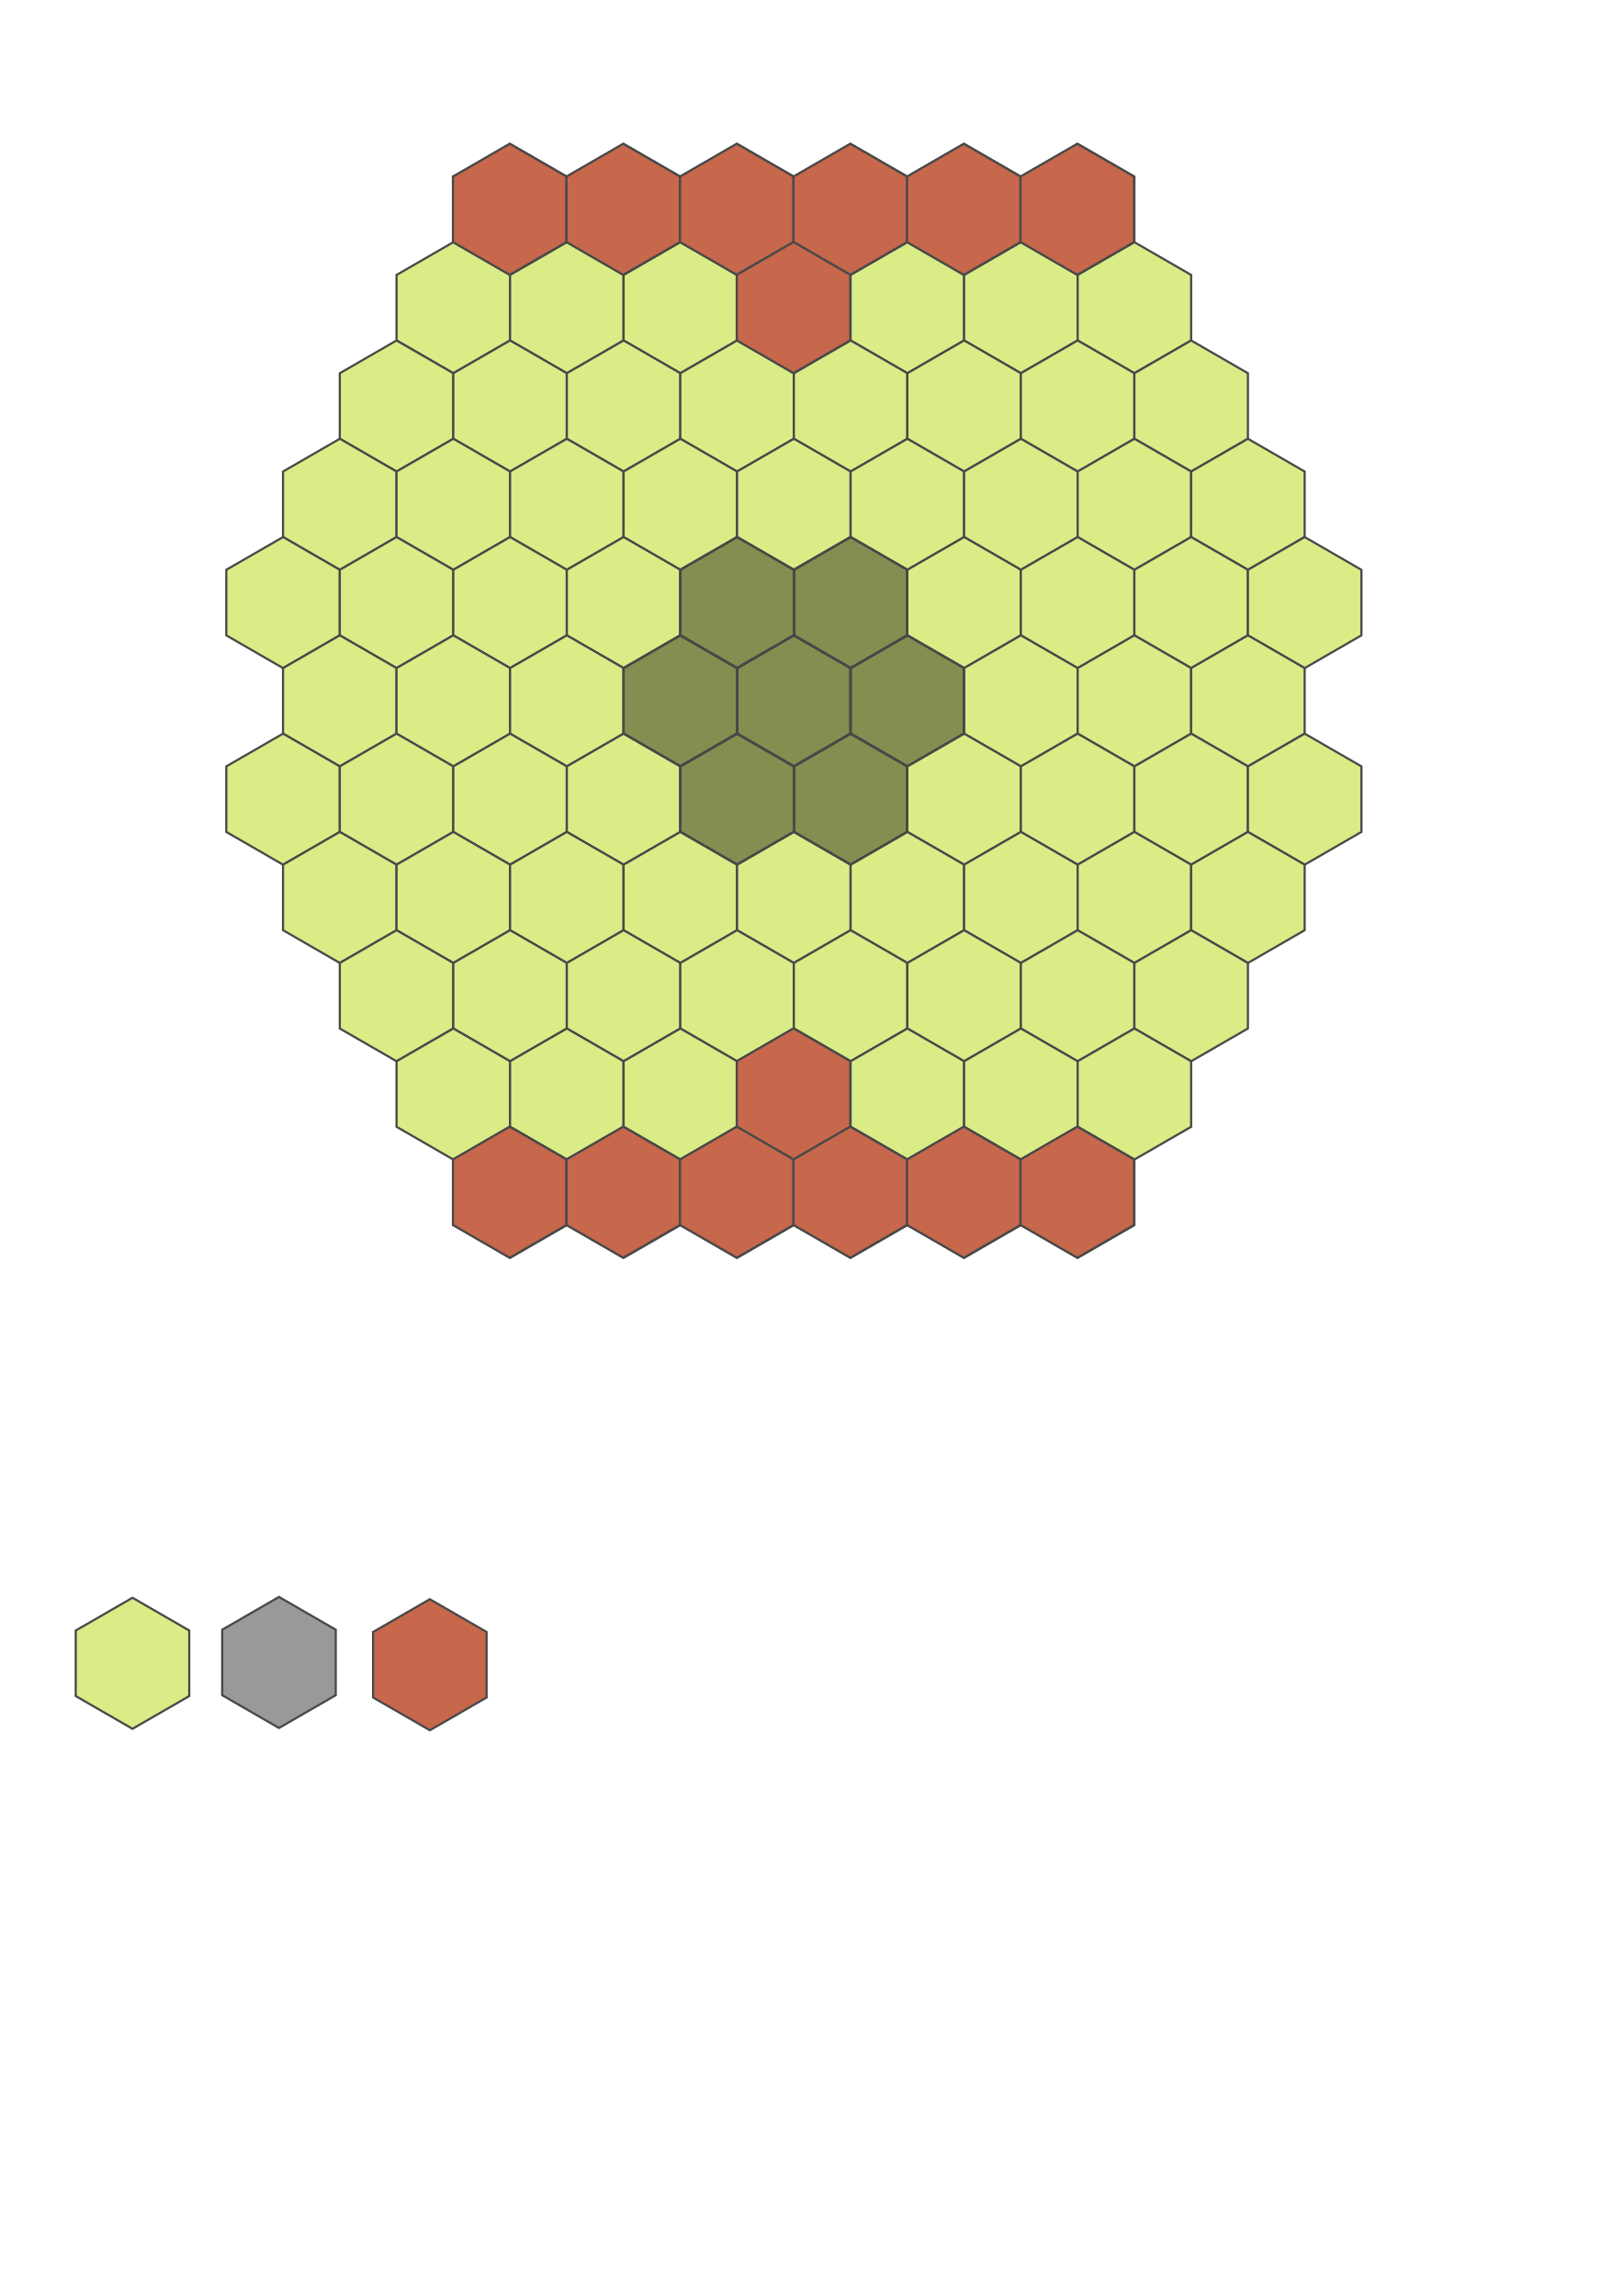
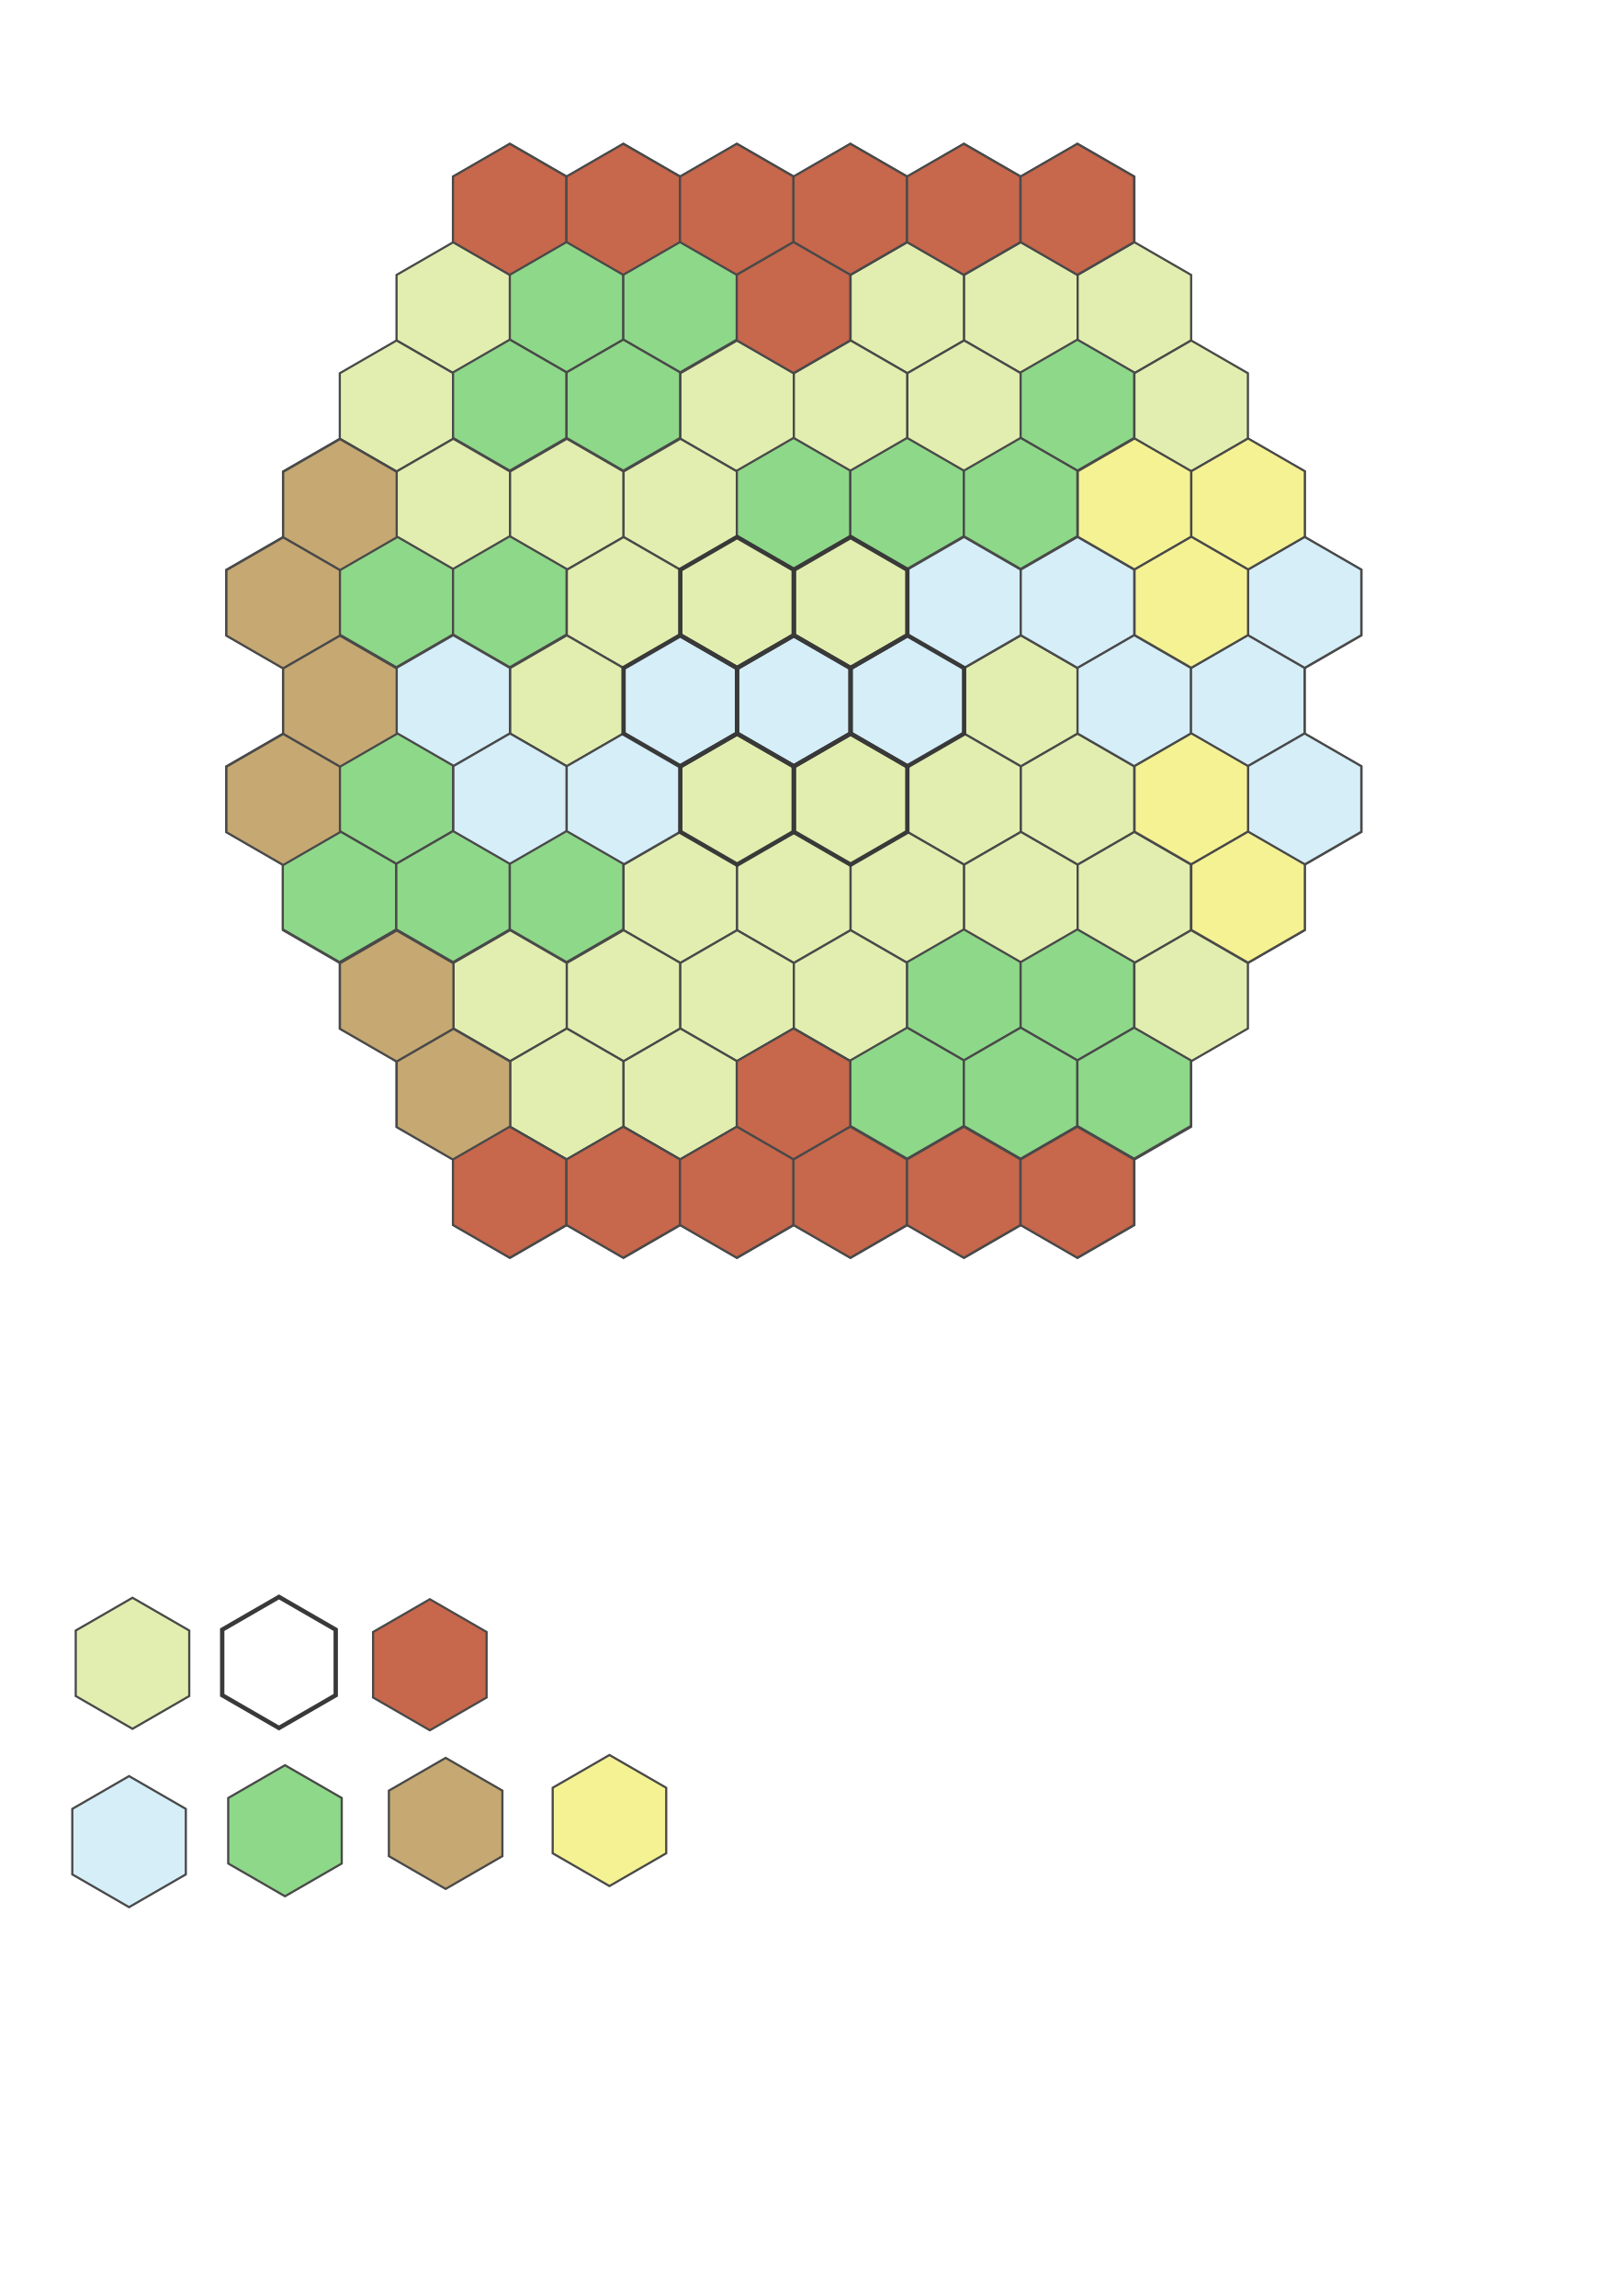
<svg xmlns="http://www.w3.org/2000/svg" xmlns:xlink="http://www.w3.org/1999/xlink" width="744.094" height="1052.362" id="svg2" version="1.1">
  <defs id="defs4" />
  <g id="layer1">
-     <path style="fill:#daec86;fill-opacity:1;stroke:#494949;stroke-opacity:1" id="path3007" d="M 73.153,57.379 47.143,72.396 21.133,57.379 l 0,-30.034 26.01,-15.017 26.01,15.017 z" transform="translate(13.57143,720)" />
+     <path style="fill:#e2eeaf;fill-opacity:1;stroke:#494949;stroke-opacity:1" id="path3007" d="M 73.153,57.379 47.143,72.396 21.133,57.379 l 0,-30.034 26.01,-15.017 26.01,15.017 z" transform="translate(13.57143,720)" />
    <use x="0" y="0" xlink:href="#path3007" transform="translate(173.0306,-666.3776)" id="use5275" width="744.094" height="1052.362" />
    <use x="0" y="0" xlink:href="#path3007" transform="translate(147.0204,-621.3266)" id="use5277" width="744.094" height="1052.362" />
    <use x="0" y="0" xlink:href="#path3007" transform="translate(121.0102,-576.2756)" id="use5279" width="744.094" height="1052.362" />
    <use x="0" y="0" xlink:href="#path3007" transform="translate(94.99999,-531.2246)" id="use5281" width="744.094" height="1052.362" />
    <use x="0" y="0" xlink:href="#path3007" transform="translate(68.9898,-486.1736)" id="use5283" width="744.094" height="1052.362" />
    <use x="0" y="0" xlink:href="#path3007" transform="translate(225.051,-666.3776)" id="use5299" width="744.094" height="1052.362" />
    <use x="0" y="0" xlink:href="#path3007" transform="translate(199.0408,-621.3266)" id="use5301" width="744.094" height="1052.362" />
    <use x="0" y="0" xlink:href="#path3007" transform="translate(173.0306,-576.2756)" id="use5303" width="744.094" height="1052.362" />
    <use x="0" y="0" xlink:href="#path3007" transform="translate(147.0204,-531.2246)" id="use5305" width="744.094" height="1052.362" />
    <use x="0" y="0" xlink:href="#path3007" transform="translate(121.0102,-486.1736)" id="use5307" width="744.094" height="1052.362" />
    <use x="0" y="0" xlink:href="#path3007" transform="translate(94.99999,-441.1226)" id="use5309" width="744.094" height="1052.362" />
    <use x="0" y="0" xlink:href="#path3007" transform="translate(68.9898,-396.0716)" id="use5311" width="744.094" height="1052.362" />
    <use x="0" y="0" xlink:href="#path3007" transform="translate(277.0714,-666.3776)" id="use5323" width="744.094" height="1052.362" />
    <use x="0" y="0" xlink:href="#path3007" transform="translate(251.0612,-621.3266)" id="use5325" width="744.094" height="1052.362" />
    <use x="0" y="0" xlink:href="#path3007" transform="translate(225.051,-576.2756)" id="use5327" width="744.094" height="1052.362" />
    <use x="0" y="0" xlink:href="#path3007" transform="translate(199.0408,-531.2246)" id="use5329" width="744.094" height="1052.362" />
    <use x="0" y="0" xlink:href="#path3007" transform="translate(173.0306,-486.1736)" id="use5331" width="744.094" height="1052.362" />
    <use x="0" y="0" xlink:href="#path3007" transform="translate(147.0204,-441.1226)" id="use5333" width="744.094" height="1052.362" />
    <use x="0" y="0" xlink:href="#path3007" transform="translate(121.0102,-396.0716)" id="use5335" width="744.094" height="1052.362" />
    <use x="0" y="0" xlink:href="#path3007" transform="translate(94.99999,-351.0206)" id="use5337" width="744.094" height="1052.362" />
    <use x="0" y="0" xlink:href="#path3007" transform="translate(329.0918,-666.3776)" id="use5347" width="744.094" height="1052.362" />
    <use x="0" y="0" xlink:href="#path3007" transform="translate(303.0816,-621.3266)" id="use5349" width="744.094" height="1052.362" />
    <use x="0" y="0" xlink:href="#path3007" transform="translate(277.0714,-576.2756)" id="use5351" width="744.094" height="1052.362" />
    <use x="0" y="0" xlink:href="#path3007" transform="translate(251.0612,-531.2246)" id="use5353" width="744.094" height="1052.362" />
    <use x="0" y="0" xlink:href="#path3007" transform="translate(225.051,-486.1736)" id="use5355" width="744.094" height="1052.362" />
    <use x="0" y="0" xlink:href="#path3007" transform="translate(199.0408,-441.1226)" id="use5357" width="744.094" height="1052.362" />
    <use x="0" y="0" xlink:href="#path3007" transform="translate(173.0306,-396.0716)" id="use5359" width="744.094" height="1052.362" />
    <use x="0" y="0" xlink:href="#path3007" transform="translate(147.0204,-351.0206)" id="use5361" width="744.094" height="1052.362" />
    <use x="0" y="0" xlink:href="#path3007" transform="translate(121.0102,-305.9696)" id="use5363" width="744.094" height="1052.362" />
    <use x="0" y="0" xlink:href="#path3007" transform="translate(381.1122,-666.3776)" id="use5371" width="744.094" height="1052.362" />
    <use x="0" y="0" xlink:href="#path3007" transform="translate(355.102,-621.3266)" id="use5373" width="744.094" height="1052.362" />
    <use x="0" y="0" xlink:href="#path3007" transform="translate(329.0918,-576.2756)" id="use5375" width="744.094" height="1052.362" />
    <use x="0" y="0" xlink:href="#path3007" transform="translate(303.0816,-531.2246)" id="use5377" width="744.094" height="1052.362" />
    <use x="0" y="0" xlink:href="#path3007" transform="translate(277.0714,-486.1736)" id="use5379" width="744.094" height="1052.362" />
    <use x="0" y="0" xlink:href="#path3007" transform="translate(251.0612,-441.1226)" id="use5381" width="744.094" height="1052.362" />
    <use x="0" y="0" xlink:href="#path3007" transform="translate(225.051,-396.0716)" id="use5383" width="744.094" height="1052.362" />
    <use x="0" y="0" xlink:href="#path3007" transform="translate(199.0408,-351.0206)" id="use5385" width="744.094" height="1052.362" />
    <use x="0" y="0" xlink:href="#path3007" transform="translate(173.0306,-305.9696)" id="use5387" width="744.094" height="1052.362" />
    <use x="0" y="0" xlink:href="#path3007" transform="translate(147.0204,-260.9187)" id="use5389" width="744.094" height="1052.362" />
    <use x="0" y="0" xlink:href="#path3007" transform="translate(433.1326,-666.3776)" id="use5395" width="744.094" height="1052.362" />
    <use x="0" y="0" xlink:href="#path3007" transform="translate(407.1224,-621.3266)" id="use5397" width="744.094" height="1052.362" />
    <use x="0" y="0" xlink:href="#path3007" transform="translate(381.1122,-576.2756)" id="use5399" width="744.094" height="1052.362" />
    <use x="0" y="0" xlink:href="#path3007" transform="translate(355.102,-531.2246)" id="use5401" width="744.094" height="1052.362" />
    <use x="0" y="0" xlink:href="#path3007" transform="translate(329.0918,-486.1736)" id="use5403" width="744.094" height="1052.362" />
    <use x="0" y="0" xlink:href="#path3007" transform="translate(303.0816,-441.1226)" id="use5405" width="744.094" height="1052.362" />
    <use x="0" y="0" xlink:href="#path3007" transform="translate(277.0714,-396.0716)" id="use5407" width="744.094" height="1052.362" />
    <use x="0" y="0" xlink:href="#path3007" transform="translate(251.0612,-351.0206)" id="use5409" width="744.094" height="1052.362" />
    <use x="0" y="0" xlink:href="#path3007" transform="translate(225.051,-305.9696)" id="use5411" width="744.094" height="1052.362" />
    <use x="0" y="0" xlink:href="#path3007" transform="translate(199.0408,-260.9187)" id="use5413" width="744.094" height="1052.362" />
    <use x="0" y="0" xlink:href="#path3007" transform="translate(173.0306,-215.8677)" id="use5415" width="744.094" height="1052.362" />
    <use x="0" y="0" xlink:href="#path3007" transform="translate(459.1428,-621.3266)" id="use5421" width="744.094" height="1052.362" />
    <use x="0" y="0" xlink:href="#path3007" transform="translate(433.1326,-576.2756)" id="use5423" width="744.094" height="1052.362" />
    <use x="0" y="0" xlink:href="#path3007" transform="translate(407.1224,-531.2246)" id="use5425" width="744.094" height="1052.362" />
    <use x="0" y="0" xlink:href="#path3007" transform="translate(381.1122,-486.1736)" id="use5427" width="744.094" height="1052.362" />
    <use x="0" y="0" xlink:href="#path3007" transform="translate(355.102,-441.1226)" id="use5429" width="744.094" height="1052.362" />
    <use x="0" y="0" xlink:href="#path3007" transform="translate(329.0918,-396.0716)" id="use5431" width="744.094" height="1052.362" />
    <use x="0" y="0" xlink:href="#path3007" transform="translate(303.0816,-351.0206)" id="use5433" width="744.094" height="1052.362" />
    <use x="0" y="0" xlink:href="#path3007" transform="translate(277.0714,-305.9696)" id="use5435" width="744.094" height="1052.362" />
    <use x="0" y="0" xlink:href="#path3007" transform="translate(251.0612,-260.9187)" id="use5437" width="744.094" height="1052.362" />
    <use x="0" y="0" xlink:href="#path3007" transform="translate(225.051,-215.8677)" id="use5439" width="744.094" height="1052.362" />
    <use x="0" y="0" xlink:href="#path3007" transform="translate(485.153,-576.2756)" id="use5447" width="744.094" height="1052.362" />
    <use x="0" y="0" xlink:href="#path3007" transform="translate(459.1428,-531.2246)" id="use5449" width="744.094" height="1052.362" />
    <use x="0" y="0" xlink:href="#path3007" transform="translate(433.1326,-486.1736)" id="use5451" width="744.094" height="1052.362" />
    <use x="0" y="0" xlink:href="#path3007" transform="translate(407.1224,-441.1226)" id="use5453" width="744.094" height="1052.362" />
    <use x="0" y="0" xlink:href="#path3007" transform="translate(381.1122,-396.0716)" id="use5455" width="744.094" height="1052.362" />
    <use x="0" y="0" xlink:href="#path3007" transform="translate(355.102,-351.0206)" id="use5457" width="744.094" height="1052.362" />
    <use x="0" y="0" xlink:href="#path3007" transform="translate(329.0918,-305.9696)" id="use5459" width="744.094" height="1052.362" />
    <use x="0" y="0" xlink:href="#path3007" transform="translate(303.0816,-260.9187)" id="use5461" width="744.094" height="1052.362" />
    <use x="0" y="0" xlink:href="#path3007" transform="translate(277.0714,-215.8677)" id="use5463" width="744.094" height="1052.362" />
    <use x="0" y="0" xlink:href="#path3007" transform="translate(511.1632,-531.2246)" id="use5471" width="744.094" height="1052.362" />
    <use x="0" y="0" xlink:href="#path3007" transform="translate(485.153,-486.1736)" id="use5473" width="744.094" height="1052.362" />
    <use x="0" y="0" xlink:href="#path3007" transform="translate(459.1428,-441.1226)" id="use5475" width="744.094" height="1052.362" />
    <use x="0" y="0" xlink:href="#path3007" transform="translate(433.1326,-396.0716)" id="use5477" width="744.094" height="1052.362" />
    <use x="0" y="0" xlink:href="#path3007" transform="translate(407.1224,-351.0206)" id="use5479" width="744.094" height="1052.362" />
    <use x="0" y="0" xlink:href="#path3007" transform="translate(381.1122,-305.9696)" id="use5481" width="744.094" height="1052.362" />
    <use x="0" y="0" xlink:href="#path3007" transform="translate(355.102,-260.9187)" id="use5483" width="744.094" height="1052.362" />
    <use x="0" y="0" xlink:href="#path3007" transform="translate(329.0918,-215.8677)" id="use5485" width="744.094" height="1052.362" />
    <use x="0" y="0" xlink:href="#path3007" transform="translate(537.1734,-486.1736)" id="use5491" width="744.094" height="1052.362" />
    <use x="0" y="0" xlink:href="#path3007" transform="translate(511.1632,-441.1226)" id="use5493" width="744.094" height="1052.362" />
    <use x="0" y="0" xlink:href="#path3007" transform="translate(485.153,-396.0716)" id="use5495" width="744.094" height="1052.362" />
    <use x="0" y="0" xlink:href="#path3007" transform="translate(459.1428,-351.0206)" id="use5497" width="744.094" height="1052.362" />
    <use x="0" y="0" xlink:href="#path3007" transform="translate(433.1326,-305.9696)" id="use5499" width="744.094" height="1052.362" />
    <use x="0" y="0" xlink:href="#path3007" transform="translate(407.1224,-260.9187)" id="use5501" width="744.094" height="1052.362" />
    <use x="0" y="0" xlink:href="#path3007" transform="translate(381.1122,-215.8677)" id="use5503" width="744.094" height="1052.362" />
    <use x="0" y="0" xlink:href="#path3007" transform="translate(537.1734,-396.0716)" id="use5509" width="744.094" height="1052.362" />
    <use x="0" y="0" xlink:href="#path3007" transform="translate(511.1632,-351.0206)" id="use5511" width="744.094" height="1052.362" />
    <use x="0" y="0" xlink:href="#path3007" transform="translate(485.153,-305.9696)" id="use5513" width="744.094" height="1052.362" />
    <use x="0" y="0" xlink:href="#path3007" transform="translate(459.1428,-260.9187)" id="use5515" width="744.094" height="1052.362" />
    <use x="0" y="0" xlink:href="#path3007" transform="translate(433.1326,-215.8677)" id="use5517" width="744.094" height="1052.362" />
  </g>
-   <g id="layer2">
-     <path style="fill:#000000;fill-opacity:0.399;stroke:#494949;stroke-opacity:1" id="path3007-5" d="M 73.153,57.379 47.143,72.396 21.133,57.379 l 0,-30.034 26.01,-15.017 26.01,15.017 z" transform="translate(80.69899,719.6173)" />
+   <g id="layer4">
+     <path style="fill:#d5eef8;fill-opacity:1;stroke:#494949;stroke-opacity:1" id="path3007-8" d="M 73.153,57.379 47.143,72.396 21.133,57.379 l 0,-30.034 26.01,-15.017 26.01,15.017 z" transform="translate(11.99993,801.747)" />
+     <use x="0" y="0" xlink:href="#path3007-8" transform="translate(148.5356,-522.945)" id="use5333-5" width="744.094" height="1052.362" style="fill:#86e2ec;fill-opacity:0.229" />
+     <use x="0" y="0" xlink:href="#path3007-8" transform="translate(174.5458,-477.894)" id="use5359-5" width="744.094" height="1052.362" style="fill:#86e2ec;fill-opacity:0.229" />
+     <use x="0" y="0" xlink:href="#path3007-8" transform="translate(252.5764,-522.945)" id="use5381-29" width="744.094" height="1052.362" style="fill:#86e2ec;fill-opacity:0.229" />
+     <use x="0" y="0" xlink:href="#path3007-8" transform="translate(226.5662,-477.894)" id="use5383-8" width="744.094" height="1052.362" style="fill:#86e2ec;fill-opacity:0.229" />
+     <use x="0" y="0" xlink:href="#path3007-8" transform="translate(304.5969,-522.945)" id="use5405-4" width="744.094" height="1052.362" style="fill:#86e2ec;fill-opacity:0.229" />
+     <use x="0" y="0" xlink:href="#path3007-8" transform="translate(382.6275,-567.996)" id="use5427-7" width="744.094" height="1052.362" style="fill:#86e2ec;fill-opacity:0.229" />
+     <use x="0" y="0" xlink:href="#path3007-8" transform="translate(356.6173,-522.945)" id="use5429-2" width="744.094" height="1052.362" style="fill:#86e2ec;fill-opacity:0.229" />
+     <use x="0" y="0" xlink:href="#path3007-8" transform="translate(434.6479,-567.996)" id="use5451-2" width="744.094" height="1052.362" style="fill:#86e2ec;fill-opacity:0.229" />
+     <use x="0" y="0" xlink:href="#path3007-8" transform="translate(460.6581,-522.945)" id="use5475-0" width="744.094" height="1052.362" style="fill:#86e2ec;fill-opacity:0.229" />
+     <use x="0" y="0" xlink:href="#path3007-8" transform="translate(538.6887,-567.996)" id="use5491-6" width="744.094" height="1052.362" style="fill:#86e2ec;fill-opacity:0.229" />
+     <use x="0" y="0" xlink:href="#path3007-8" transform="translate(512.6785,-522.945)" id="use5493-7" width="744.094" height="1052.362" style="fill:#86e2ec;fill-opacity:0.229" />
+     <use x="0" y="0" xlink:href="#path3007-8" transform="translate(538.6887,-477.894)" id="use5509-8" width="744.094" height="1052.362" style="fill:#86e2ec;fill-opacity:0.229" />
+   </g>
+   <g id="layer5" style="display:inline">
+     <path style="fill:#8ed889;fill-opacity:1;stroke:#494949;stroke-opacity:1" id="path3007-7" d="M 73.153,57.379 47.143,72.396 21.133,57.379 l 0,-30.034 26.01,-15.017 26.01,15.017 z" transform="translate(83.45388,796.7518)" />
+     <use x="0" y="0" xlink:href="#path3007-7" transform="translate(129.0408,-698.4694)" id="use5301-5" width="744.094" height="1052.362" />
+     <use x="0" y="0" xlink:href="#path3007-7" transform="translate(103.0306,-653.4185)" id="use5303-8" width="744.094" height="1052.362" />
+     <use x="0" y="0" xlink:href="#path3007-7" transform="translate(51.0102,-563.3165)" id="use5307-8" width="744.094" height="1052.362" />
+     <use x="0" y="0" xlink:href="#path3007-7" transform="translate(181.0612,-698.4694)" id="use5325-1" width="744.094" height="1052.362" />
+     <use x="0" y="0" xlink:href="#path3007-7" transform="translate(155.051,-653.4185)" id="use5327-0" width="744.094" height="1052.362" />
+     <use x="0" y="0" xlink:href="#path3007-7" transform="translate(103.0306,-563.3165)" id="use5331-1" width="744.094" height="1052.362" />
+     <use x="0" y="0" xlink:href="#path3007-7" transform="translate(51.0102,-473.2145)" id="use5335-9" width="744.094" height="1052.362" />
+     <use x="0" y="0" xlink:href="#path3007-7" transform="translate(25,-428.1635)" id="use5337-2" width="744.094" height="1052.362" />
+     <use x="0" y="0" xlink:href="#path3007-7" transform="translate(77.0204,-428.1635)" id="use5361-2" width="744.094" height="1052.362" />
+     <use x="0" y="0" xlink:href="#path3007-7" transform="translate(233.0816,-608.3675)" id="use5377-7" width="744.094" height="1052.362" />
+     <use x="0" y="0" xlink:href="#path3007-7" transform="translate(129.0408,-428.1635)" id="use5385-0" width="744.094" height="1052.362" />
+     <use x="0" y="0" xlink:href="#path3007-7" transform="translate(285.102,-608.3675)" id="use5401-2" width="744.094" height="1052.362" />
+     <use x="0" y="0" xlink:href="#path3007-7" transform="translate(363.1326,-653.4185)" id="use5423-0" width="744.094" height="1052.362" />
+     <use x="0" y="0" xlink:href="#path3007-7" transform="translate(337.1224,-608.3675)" id="use5425-3" width="744.094" height="1052.362" />
+     <use x="0" y="0" xlink:href="#path3007-7" transform="translate(311.1122,-383.1125)" id="use5481-5" width="744.094" height="1052.362" />
+     <use x="0" y="0" xlink:href="#path3007-7" transform="translate(285.102,-338.0615)" id="use5483-6" width="744.094" height="1052.362" />
+     <use x="0" y="0" xlink:href="#path3007-7" transform="translate(363.1326,-383.1125)" id="use5499-8" width="744.094" height="1052.362" />
+     <use x="0" y="0" xlink:href="#path3007-7" transform="translate(337.1224,-338.0615)" id="use5501-2" width="744.094" height="1052.362" />
+     <use x="0" y="0" xlink:href="#path3007-7" transform="translate(389.1428,-338.0615)" id="use5515-0" width="744.094" height="1052.362" />
+   </g>
+   <g id="layer6" style="display:inline">
+     <path style="fill:#c6a872;fill-opacity:1;stroke:#494949;stroke-opacity:1" id="path3007-72" d="M 73.153,57.379 47.143,72.396 21.133,57.379 l 0,-30.034 26.01,-15.017 26.01,15.017 z" transform="translate(157.082,793.3857)" />
+     <use x="0" y="0" xlink:href="#path3007-72" transform="translate(-48.44167,-604.4607)" id="use5281-4" width="744.094" height="1052.362" />
+     <use x="0" y="0" xlink:href="#path3007-72" transform="translate(-74.45187,-559.4097)" id="use5283-4" width="744.094" height="1052.362" />
+     <use x="0" y="0" xlink:href="#path3007-72" transform="translate(-48.44167,-514.3587)" id="use5309-73" width="744.094" height="1052.362" />
+     <use x="0" y="0" xlink:href="#path3007-72" transform="translate(-74.45187,-469.3077)" id="use5311-9" width="744.094" height="1052.362" />
+     <use x="0" y="0" xlink:href="#path3007-72" transform="translate(-22.43146,-379.2057)" id="use5363-9" width="744.094" height="1052.362" />
+     <use x="0" y="0" xlink:href="#path3007-72" transform="translate(3.578739,-334.1547)" id="use5389-9" width="744.094" height="1052.362" />
+   </g>
+   <g id="layer7" style="display:inline">
+     <path style="fill:#f5f294;fill-opacity:1;stroke:#494949;stroke-opacity:1" id="path3007-4" d="M 73.153,57.379 47.143,72.396 21.133,57.379 l 0,-30.034 26.01,-15.017 26.01,15.017 z" transform="translate(232.1516,792.0675)" />
+     <use x="0" y="0" xlink:href="#path3007-4" transform="translate(240.6345,-603.4306)" id="use5449-1" width="744.094" height="1052.362" />
+     <use x="0" y="0" xlink:href="#path3007-4" transform="translate(292.6549,-603.4306)" id="use5471-9" width="744.094" height="1052.362" />
+     <use x="0" y="0" xlink:href="#path3007-4" transform="translate(266.6447,-558.3796)" id="use5473-0" width="744.094" height="1052.362" />
+     <use x="0" y="0" xlink:href="#path3007-4" transform="translate(266.6447,-468.2776)" id="use5495-1" width="744.094" height="1052.362" />
+     <use x="0" y="0" xlink:href="#path3007-4" transform="translate(292.6549,-423.2266)" id="use5511-7" width="744.094" height="1052.362" />
+   </g>
+   <g id="layer2" style="display:inline">
+     <path style="fill:#175e1e;fill-opacity:0;stroke:#393939;stroke-opacity:1;stroke-width:2;stroke-miterlimit:4;stroke-dasharray:none" id="path3007-5" d="M 73.153,57.379 47.143,72.396 21.133,57.379 l 0,-30.034 26.01,-15.017 26.01,15.017 z" transform="translate(80.69899,719.6173)" />
    <use x="0" y="0" xlink:href="#path3007-5" transform="translate(209.9286,-485.8165)" id="use5379-5" width="744.094" height="1052.362" />
    <use x="0" y="0" xlink:href="#path3007-5" transform="translate(183.9184,-440.7655)" id="use5381-2" width="744.094" height="1052.362" />
    <use x="0" y="0" xlink:href="#path3007-5" transform="translate(261.949,-485.8165)" id="use5403-6" width="744.094" height="1052.362" />
    <use x="0" y="0" xlink:href="#path3007-5" transform="translate(235.9388,-440.7655)" id="use5405-6" width="744.094" height="1052.362" />
    <use x="0" y="0" xlink:href="#path3007-5" transform="translate(209.9286,-395.7145)" id="use5407-2" width="744.094" height="1052.362" />
    <use x="0" y="0" xlink:href="#path3007-5" transform="translate(287.9592,-440.7655)" id="use5429-8" width="744.094" height="1052.362" />
    <use x="0" y="0" xlink:href="#path3007-5" transform="translate(261.949,-395.7145)" id="use5431-2" width="744.094" height="1052.362" />
  </g>
-   <g id="layer3">
+   <g id="layer3" style="display:inline">
    <path style="fill:#c7674b;fill-opacity:1;stroke:#494949;stroke-opacity:1" id="path3007-52" d="M 73.153,57.379 47.143,72.396 21.133,57.379 l 0,-30.034 26.01,-15.017 26.01,15.017 z" transform="translate(149.8386,720.6671)" />
    <use x="0" y="0" xlink:href="#path3007-52" transform="translate(36.60203,-667.0919)" id="use5275-1" width="744.094" height="1052.362" />
    <use x="0" y="0" xlink:href="#path3007-52" transform="translate(88.62244,-667.0919)" id="use5299-6" width="744.094" height="1052.362" />
    <use x="0" y="0" xlink:href="#path3007-52" transform="translate(140.6429,-667.0919)" id="use5323-1" width="744.094" height="1052.362" />
    <use x="0" y="0" xlink:href="#path3007-52" transform="translate(192.6633,-667.0919)" id="use5347-7" width="744.094" height="1052.362" />
    <use x="0" y="0" xlink:href="#path3007-52" transform="translate(166.6531,-622.0409)" id="use5349-2" width="744.094" height="1052.362" />
    <use x="0" y="0" xlink:href="#path3007-52" transform="translate(244.6837,-667.0919)" id="use5371-3" width="744.094" height="1052.362" />
    <use x="0" y="0" xlink:href="#path3007-52" transform="translate(296.7041,-667.0919)" id="use5395-4" width="744.094" height="1052.362" />
    <use x="0" y="0" xlink:href="#path3007-52" transform="translate(36.60203,-216.582)" id="use5415-0" width="744.094" height="1052.362" />
    <use x="0" y="0" xlink:href="#path3007-52" transform="translate(88.62244,-216.582)" id="use5439-6" width="744.094" height="1052.362" />
    <use x="0" y="0" xlink:href="#path3007-52" transform="translate(166.6531,-261.6329)" id="use5461-1" width="744.094" height="1052.362" />
    <use x="0" y="0" xlink:href="#path3007-52" transform="translate(140.6429,-216.582)" id="use5463-1" width="744.094" height="1052.362" />
    <use x="0" y="0" xlink:href="#path3007-52" transform="translate(192.6633,-216.582)" id="use5485-5" width="744.094" height="1052.362" />
    <use x="0" y="0" xlink:href="#path3007-52" transform="translate(244.6837,-216.582)" id="use5503-0" width="744.094" height="1052.362" />
    <use x="0" y="0" xlink:href="#path3007-52" transform="translate(296.7041,-216.582)" id="use5517-2" width="744.094" height="1052.362" />
  </g>
</svg>
